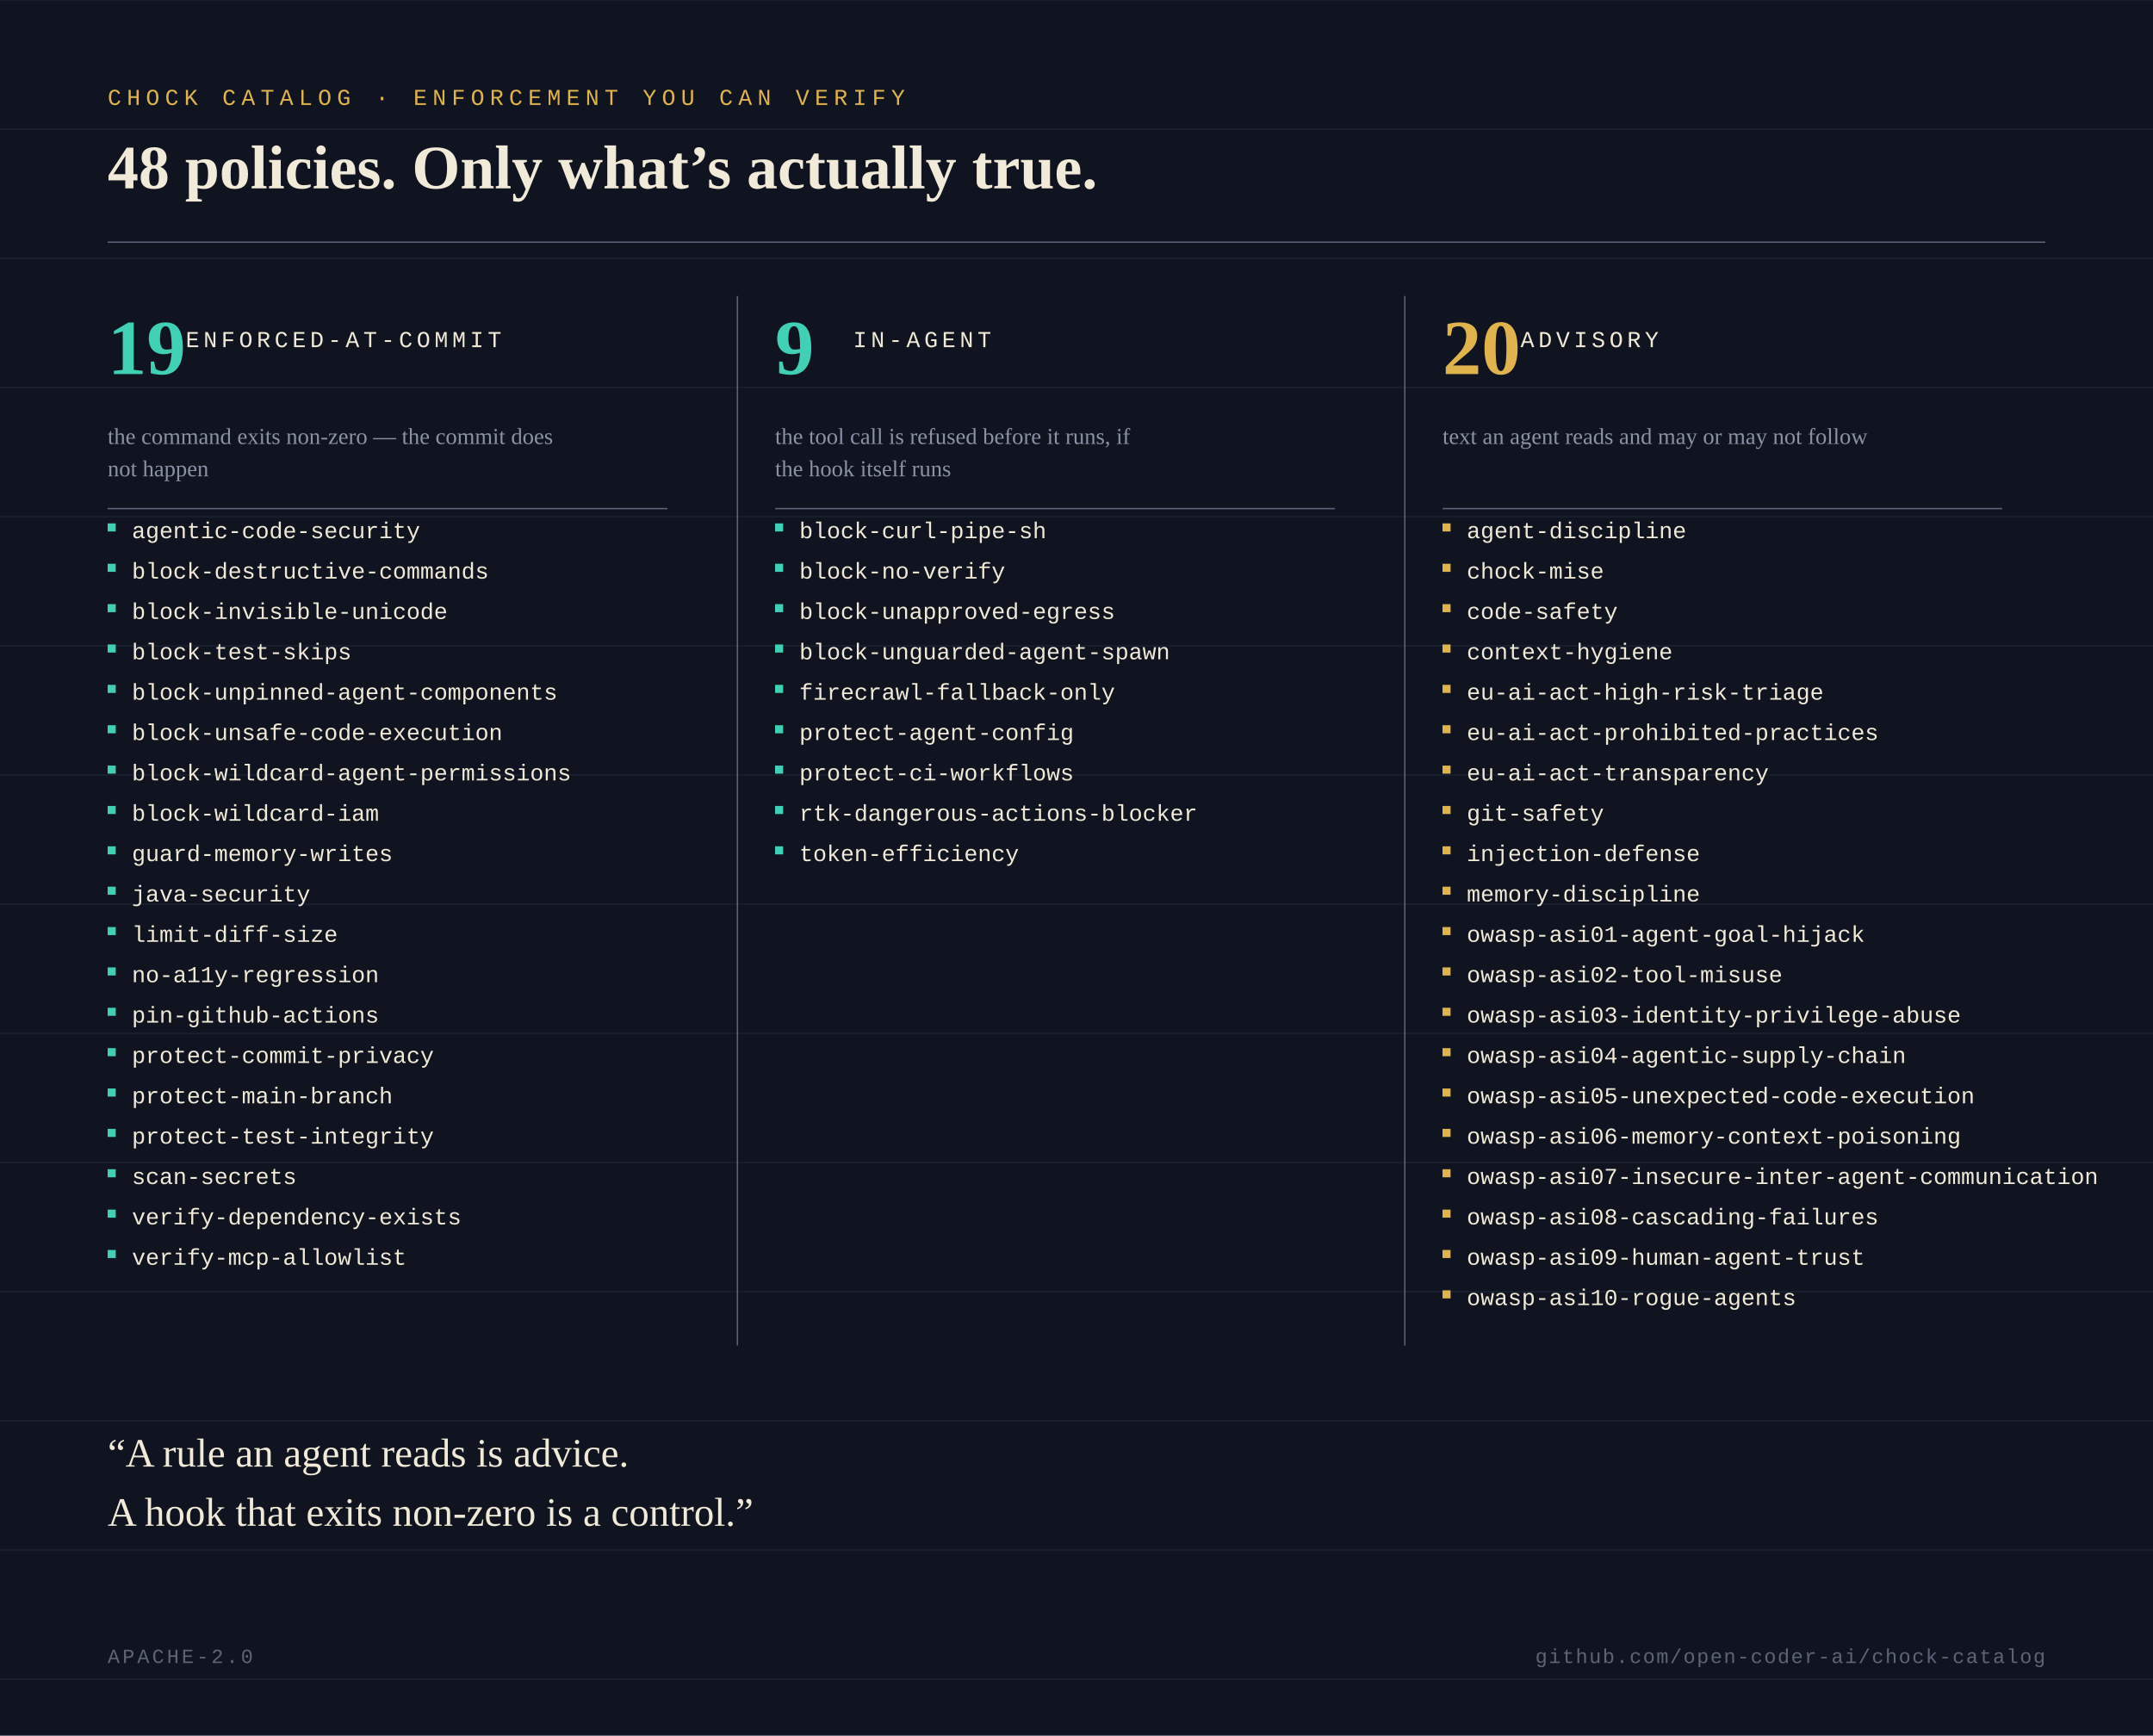
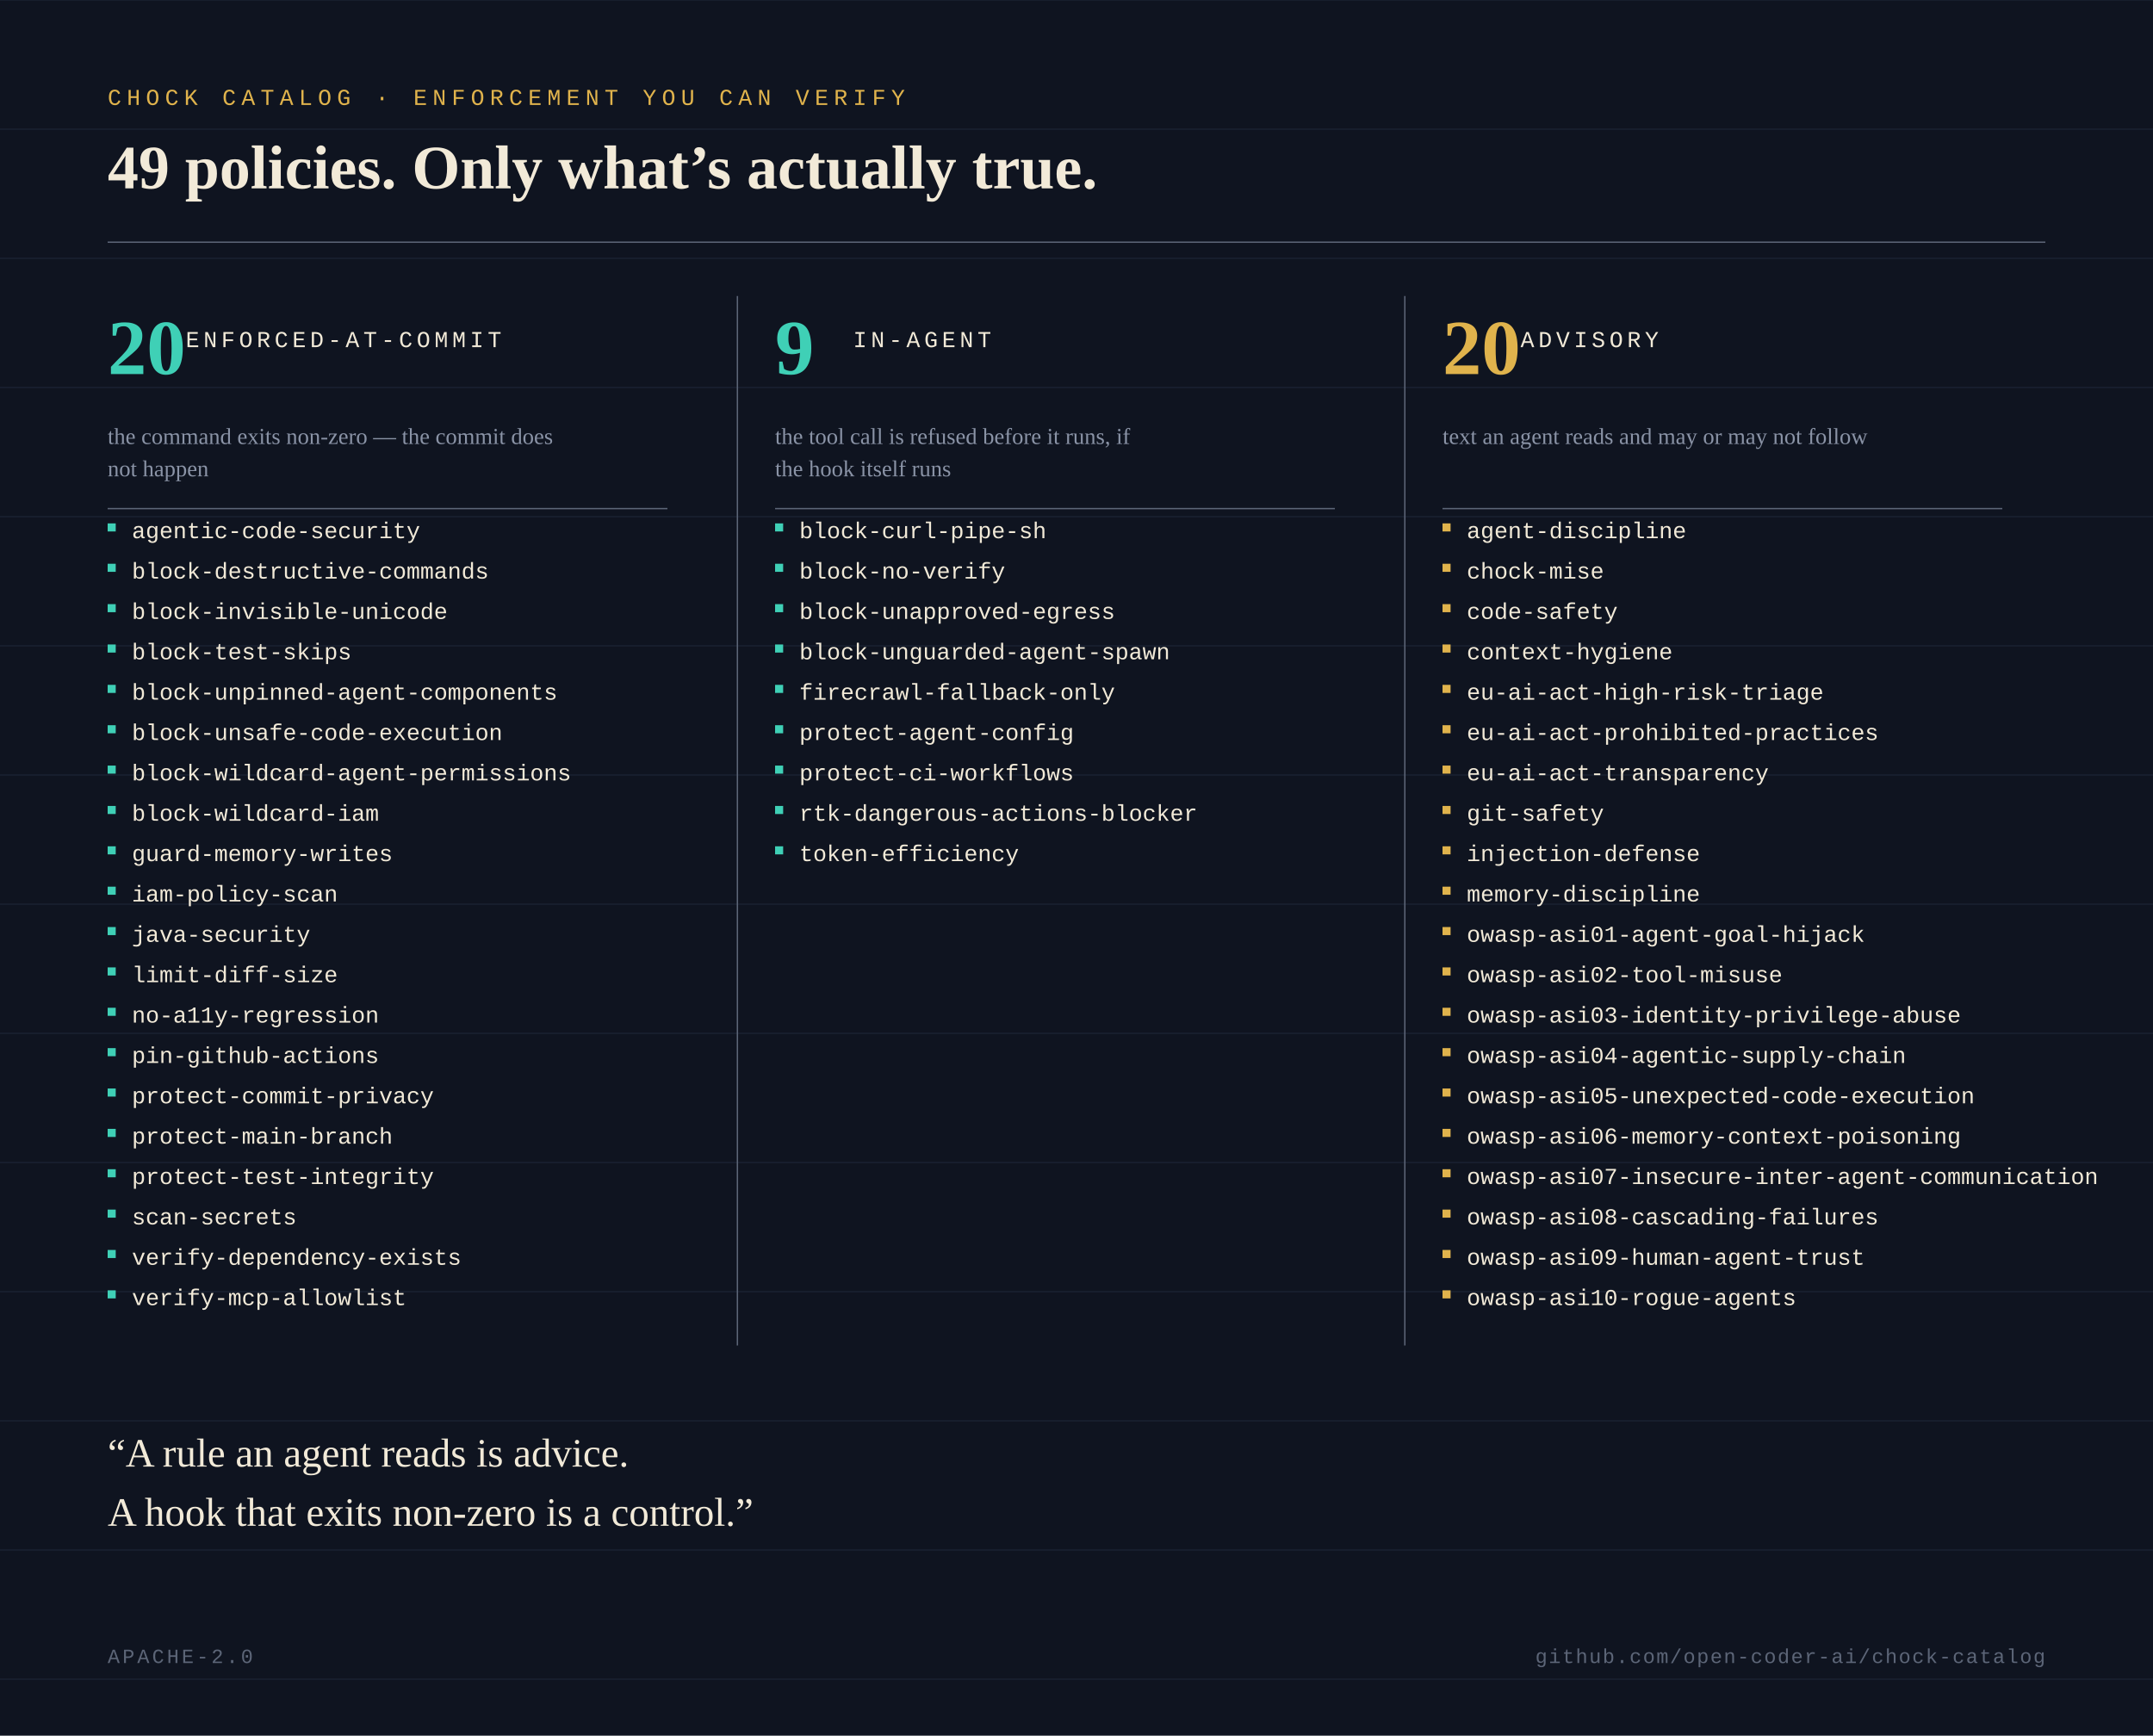
- <svg xmlns="http://www.w3.org/2000/svg" viewBox="0 0 1600 1290" width="1600" height="1290" role="img" aria-label="48 policies: 19 enforced-at-commit, 9 in-agent, 20 advisory">
+ <svg xmlns="http://www.w3.org/2000/svg" viewBox="0 0 1600 1290" width="1600" height="1290" role="img" aria-label="49 policies: 20 enforced-at-commit, 9 in-agent, 20 advisory">
  <rect width="1600" height="1290" fill="#0f1420" />
  <line x1="0" y1="0" x2="1600" y2="0" stroke="#1a2130" stroke-width="1" />
  <line x1="0" y1="96" x2="1600" y2="96" stroke="#1a2130" stroke-width="1" />
  <line x1="0" y1="192" x2="1600" y2="192" stroke="#1a2130" stroke-width="1" />
  <line x1="0" y1="288" x2="1600" y2="288" stroke="#1a2130" stroke-width="1" />
  <line x1="0" y1="384" x2="1600" y2="384" stroke="#1a2130" stroke-width="1" />
  <line x1="0" y1="480" x2="1600" y2="480" stroke="#1a2130" stroke-width="1" />
  <line x1="0" y1="576" x2="1600" y2="576" stroke="#1a2130" stroke-width="1" />
  <line x1="0" y1="672" x2="1600" y2="672" stroke="#1a2130" stroke-width="1" />
  <line x1="0" y1="768" x2="1600" y2="768" stroke="#1a2130" stroke-width="1" />
  <line x1="0" y1="864" x2="1600" y2="864" stroke="#1a2130" stroke-width="1" />
  <line x1="0" y1="960" x2="1600" y2="960" stroke="#1a2130" stroke-width="1" />
  <line x1="0" y1="1056" x2="1600" y2="1056" stroke="#1a2130" stroke-width="1" />
  <line x1="0" y1="1152" x2="1600" y2="1152" stroke="#1a2130" stroke-width="1" />
  <line x1="0" y1="1248" x2="1600" y2="1248" stroke="#1a2130" stroke-width="1" />
  <text x="80" y="78" font-family="'Cascadia Code', Consolas, 'Courier New', monospace" font-size="17" letter-spacing="4" fill="#e0b34c">CHOCK CATALOG · ENFORCEMENT YOU CAN VERIFY</text>
-   <text x="80" y="140" font-family="Georgia, 'Times New Roman', serif" font-size="46" font-weight="bold" fill="#f2ead8">48 policies. Only what’s actually true.</text>
+   <text x="80" y="140" font-family="Georgia, 'Times New Roman', serif" font-size="46" font-weight="bold" fill="#f2ead8">49 policies. Only what’s actually true.</text>
  <line x1="80" y1="180" x2="1520" y2="180" stroke="#5c6577" stroke-width="1" />
-   <text x="80" y="278" font-family="Georgia, 'Times New Roman', serif" font-size="58" font-weight="bold" fill="#3fd0b6">19</text>
+   <text x="80" y="278" font-family="Georgia, 'Times New Roman', serif" font-size="58" font-weight="bold" fill="#3fd0b6">20</text>
  <text x="138" y="258" font-family="'Cascadia Code', Consolas, 'Courier New', monospace" font-size="17" letter-spacing="3" fill="#f2ead8">ENFORCED-AT-COMMIT</text>
  <text x="80" y="330" font-family="Georgia, 'Times New Roman', serif" font-size="17" fill="#8a93a6">the command exits non-zero — the commit does</text>
  <text x="80" y="354" font-family="Georgia, 'Times New Roman', serif" font-size="17" fill="#8a93a6">not happen</text>
  <line x1="80" y1="378" x2="496" y2="378" stroke="#5c6577" stroke-width="1" />
  <rect x="80" y="389" width="6" height="6" fill="#3fd0b6" />
  <text x="98" y="400" font-family="'Cascadia Code', Consolas, 'Courier New', monospace" font-size="17" fill="#f2ead8">agentic-code-security</text>
  <rect x="80" y="419" width="6" height="6" fill="#3fd0b6" />
  <text x="98" y="430" font-family="'Cascadia Code', Consolas, 'Courier New', monospace" font-size="17" fill="#f2ead8">block-destructive-commands</text>
  <rect x="80" y="449" width="6" height="6" fill="#3fd0b6" />
  <text x="98" y="460" font-family="'Cascadia Code', Consolas, 'Courier New', monospace" font-size="17" fill="#f2ead8">block-invisible-unicode</text>
  <rect x="80" y="479" width="6" height="6" fill="#3fd0b6" />
  <text x="98" y="490" font-family="'Cascadia Code', Consolas, 'Courier New', monospace" font-size="17" fill="#f2ead8">block-test-skips</text>
  <rect x="80" y="509" width="6" height="6" fill="#3fd0b6" />
  <text x="98" y="520" font-family="'Cascadia Code', Consolas, 'Courier New', monospace" font-size="17" fill="#f2ead8">block-unpinned-agent-components</text>
  <rect x="80" y="539" width="6" height="6" fill="#3fd0b6" />
  <text x="98" y="550" font-family="'Cascadia Code', Consolas, 'Courier New', monospace" font-size="17" fill="#f2ead8">block-unsafe-code-execution</text>
  <rect x="80" y="569" width="6" height="6" fill="#3fd0b6" />
  <text x="98" y="580" font-family="'Cascadia Code', Consolas, 'Courier New', monospace" font-size="17" fill="#f2ead8">block-wildcard-agent-permissions</text>
  <rect x="80" y="599" width="6" height="6" fill="#3fd0b6" />
  <text x="98" y="610" font-family="'Cascadia Code', Consolas, 'Courier New', monospace" font-size="17" fill="#f2ead8">block-wildcard-iam</text>
  <rect x="80" y="629" width="6" height="6" fill="#3fd0b6" />
  <text x="98" y="640" font-family="'Cascadia Code', Consolas, 'Courier New', monospace" font-size="17" fill="#f2ead8">guard-memory-writes</text>
  <rect x="80" y="659" width="6" height="6" fill="#3fd0b6" />
-   <text x="98" y="670" font-family="'Cascadia Code', Consolas, 'Courier New', monospace" font-size="17" fill="#f2ead8">java-security</text>
+   <text x="98" y="670" font-family="'Cascadia Code', Consolas, 'Courier New', monospace" font-size="17" fill="#f2ead8">iam-policy-scan</text>
  <rect x="80" y="689" width="6" height="6" fill="#3fd0b6" />
-   <text x="98" y="700" font-family="'Cascadia Code', Consolas, 'Courier New', monospace" font-size="17" fill="#f2ead8">limit-diff-size</text>
+   <text x="98" y="700" font-family="'Cascadia Code', Consolas, 'Courier New', monospace" font-size="17" fill="#f2ead8">java-security</text>
  <rect x="80" y="719" width="6" height="6" fill="#3fd0b6" />
-   <text x="98" y="730" font-family="'Cascadia Code', Consolas, 'Courier New', monospace" font-size="17" fill="#f2ead8">no-a11y-regression</text>
+   <text x="98" y="730" font-family="'Cascadia Code', Consolas, 'Courier New', monospace" font-size="17" fill="#f2ead8">limit-diff-size</text>
  <rect x="80" y="749" width="6" height="6" fill="#3fd0b6" />
-   <text x="98" y="760" font-family="'Cascadia Code', Consolas, 'Courier New', monospace" font-size="17" fill="#f2ead8">pin-github-actions</text>
+   <text x="98" y="760" font-family="'Cascadia Code', Consolas, 'Courier New', monospace" font-size="17" fill="#f2ead8">no-a11y-regression</text>
  <rect x="80" y="779" width="6" height="6" fill="#3fd0b6" />
-   <text x="98" y="790" font-family="'Cascadia Code', Consolas, 'Courier New', monospace" font-size="17" fill="#f2ead8">protect-commit-privacy</text>
+   <text x="98" y="790" font-family="'Cascadia Code', Consolas, 'Courier New', monospace" font-size="17" fill="#f2ead8">pin-github-actions</text>
  <rect x="80" y="809" width="6" height="6" fill="#3fd0b6" />
-   <text x="98" y="820" font-family="'Cascadia Code', Consolas, 'Courier New', monospace" font-size="17" fill="#f2ead8">protect-main-branch</text>
+   <text x="98" y="820" font-family="'Cascadia Code', Consolas, 'Courier New', monospace" font-size="17" fill="#f2ead8">protect-commit-privacy</text>
  <rect x="80" y="839" width="6" height="6" fill="#3fd0b6" />
-   <text x="98" y="850" font-family="'Cascadia Code', Consolas, 'Courier New', monospace" font-size="17" fill="#f2ead8">protect-test-integrity</text>
+   <text x="98" y="850" font-family="'Cascadia Code', Consolas, 'Courier New', monospace" font-size="17" fill="#f2ead8">protect-main-branch</text>
  <rect x="80" y="869" width="6" height="6" fill="#3fd0b6" />
-   <text x="98" y="880" font-family="'Cascadia Code', Consolas, 'Courier New', monospace" font-size="17" fill="#f2ead8">scan-secrets</text>
+   <text x="98" y="880" font-family="'Cascadia Code', Consolas, 'Courier New', monospace" font-size="17" fill="#f2ead8">protect-test-integrity</text>
  <rect x="80" y="899" width="6" height="6" fill="#3fd0b6" />
-   <text x="98" y="910" font-family="'Cascadia Code', Consolas, 'Courier New', monospace" font-size="17" fill="#f2ead8">verify-dependency-exists</text>
+   <text x="98" y="910" font-family="'Cascadia Code', Consolas, 'Courier New', monospace" font-size="17" fill="#f2ead8">scan-secrets</text>
  <rect x="80" y="929" width="6" height="6" fill="#3fd0b6" />
-   <text x="98" y="940" font-family="'Cascadia Code', Consolas, 'Courier New', monospace" font-size="17" fill="#f2ead8">verify-mcp-allowlist</text>
+   <text x="98" y="940" font-family="'Cascadia Code', Consolas, 'Courier New', monospace" font-size="17" fill="#f2ead8">verify-dependency-exists</text>
+   <rect x="80" y="959" width="6" height="6" fill="#3fd0b6" />
+   <text x="98" y="970" font-family="'Cascadia Code', Consolas, 'Courier New', monospace" font-size="17" fill="#f2ead8">verify-mcp-allowlist</text>
  <line x1="548" y1="220" x2="548" y2="1000" stroke="#5c6577" stroke-width="1" />
  <text x="576" y="278" font-family="Georgia, 'Times New Roman', serif" font-size="58" font-weight="bold" fill="#3fd0b6">9</text>
  <text x="634" y="258" font-family="'Cascadia Code', Consolas, 'Courier New', monospace" font-size="17" letter-spacing="3" fill="#f2ead8">IN-AGENT</text>
  <text x="576" y="330" font-family="Georgia, 'Times New Roman', serif" font-size="17" fill="#8a93a6">the tool call is refused before it runs, if</text>
  <text x="576" y="354" font-family="Georgia, 'Times New Roman', serif" font-size="17" fill="#8a93a6">the hook itself runs</text>
  <line x1="576" y1="378" x2="992" y2="378" stroke="#5c6577" stroke-width="1" />
  <rect x="576" y="389" width="6" height="6" fill="#3fd0b6" />
  <text x="594" y="400" font-family="'Cascadia Code', Consolas, 'Courier New', monospace" font-size="17" fill="#f2ead8">block-curl-pipe-sh</text>
  <rect x="576" y="419" width="6" height="6" fill="#3fd0b6" />
  <text x="594" y="430" font-family="'Cascadia Code', Consolas, 'Courier New', monospace" font-size="17" fill="#f2ead8">block-no-verify</text>
  <rect x="576" y="449" width="6" height="6" fill="#3fd0b6" />
  <text x="594" y="460" font-family="'Cascadia Code', Consolas, 'Courier New', monospace" font-size="17" fill="#f2ead8">block-unapproved-egress</text>
  <rect x="576" y="479" width="6" height="6" fill="#3fd0b6" />
  <text x="594" y="490" font-family="'Cascadia Code', Consolas, 'Courier New', monospace" font-size="17" fill="#f2ead8">block-unguarded-agent-spawn</text>
  <rect x="576" y="509" width="6" height="6" fill="#3fd0b6" />
  <text x="594" y="520" font-family="'Cascadia Code', Consolas, 'Courier New', monospace" font-size="17" fill="#f2ead8">firecrawl-fallback-only</text>
  <rect x="576" y="539" width="6" height="6" fill="#3fd0b6" />
  <text x="594" y="550" font-family="'Cascadia Code', Consolas, 'Courier New', monospace" font-size="17" fill="#f2ead8">protect-agent-config</text>
  <rect x="576" y="569" width="6" height="6" fill="#3fd0b6" />
  <text x="594" y="580" font-family="'Cascadia Code', Consolas, 'Courier New', monospace" font-size="17" fill="#f2ead8">protect-ci-workflows</text>
  <rect x="576" y="599" width="6" height="6" fill="#3fd0b6" />
  <text x="594" y="610" font-family="'Cascadia Code', Consolas, 'Courier New', monospace" font-size="17" fill="#f2ead8">rtk-dangerous-actions-blocker</text>
  <rect x="576" y="629" width="6" height="6" fill="#3fd0b6" />
  <text x="594" y="640" font-family="'Cascadia Code', Consolas, 'Courier New', monospace" font-size="17" fill="#f2ead8">token-efficiency</text>
  <line x1="1044" y1="220" x2="1044" y2="1000" stroke="#5c6577" stroke-width="1" />
  <text x="1072" y="278" font-family="Georgia, 'Times New Roman', serif" font-size="58" font-weight="bold" fill="#e0b34c">20</text>
  <text x="1130" y="258" font-family="'Cascadia Code', Consolas, 'Courier New', monospace" font-size="17" letter-spacing="3" fill="#f2ead8">ADVISORY</text>
  <text x="1072" y="330" font-family="Georgia, 'Times New Roman', serif" font-size="17" fill="#8a93a6">text an agent reads and may or may not follow</text>
  <line x1="1072" y1="378" x2="1488" y2="378" stroke="#5c6577" stroke-width="1" />
  <rect x="1072" y="389" width="6" height="6" fill="#e0b34c" />
  <text x="1090" y="400" font-family="'Cascadia Code', Consolas, 'Courier New', monospace" font-size="17" fill="#f2ead8">agent-discipline</text>
  <rect x="1072" y="419" width="6" height="6" fill="#e0b34c" />
  <text x="1090" y="430" font-family="'Cascadia Code', Consolas, 'Courier New', monospace" font-size="17" fill="#f2ead8">chock-mise</text>
  <rect x="1072" y="449" width="6" height="6" fill="#e0b34c" />
  <text x="1090" y="460" font-family="'Cascadia Code', Consolas, 'Courier New', monospace" font-size="17" fill="#f2ead8">code-safety</text>
  <rect x="1072" y="479" width="6" height="6" fill="#e0b34c" />
  <text x="1090" y="490" font-family="'Cascadia Code', Consolas, 'Courier New', monospace" font-size="17" fill="#f2ead8">context-hygiene</text>
  <rect x="1072" y="509" width="6" height="6" fill="#e0b34c" />
  <text x="1090" y="520" font-family="'Cascadia Code', Consolas, 'Courier New', monospace" font-size="17" fill="#f2ead8">eu-ai-act-high-risk-triage</text>
  <rect x="1072" y="539" width="6" height="6" fill="#e0b34c" />
  <text x="1090" y="550" font-family="'Cascadia Code', Consolas, 'Courier New', monospace" font-size="17" fill="#f2ead8">eu-ai-act-prohibited-practices</text>
  <rect x="1072" y="569" width="6" height="6" fill="#e0b34c" />
  <text x="1090" y="580" font-family="'Cascadia Code', Consolas, 'Courier New', monospace" font-size="17" fill="#f2ead8">eu-ai-act-transparency</text>
  <rect x="1072" y="599" width="6" height="6" fill="#e0b34c" />
  <text x="1090" y="610" font-family="'Cascadia Code', Consolas, 'Courier New', monospace" font-size="17" fill="#f2ead8">git-safety</text>
  <rect x="1072" y="629" width="6" height="6" fill="#e0b34c" />
  <text x="1090" y="640" font-family="'Cascadia Code', Consolas, 'Courier New', monospace" font-size="17" fill="#f2ead8">injection-defense</text>
  <rect x="1072" y="659" width="6" height="6" fill="#e0b34c" />
  <text x="1090" y="670" font-family="'Cascadia Code', Consolas, 'Courier New', monospace" font-size="17" fill="#f2ead8">memory-discipline</text>
  <rect x="1072" y="689" width="6" height="6" fill="#e0b34c" />
  <text x="1090" y="700" font-family="'Cascadia Code', Consolas, 'Courier New', monospace" font-size="17" fill="#f2ead8">owasp-asi01-agent-goal-hijack</text>
  <rect x="1072" y="719" width="6" height="6" fill="#e0b34c" />
  <text x="1090" y="730" font-family="'Cascadia Code', Consolas, 'Courier New', monospace" font-size="17" fill="#f2ead8">owasp-asi02-tool-misuse</text>
  <rect x="1072" y="749" width="6" height="6" fill="#e0b34c" />
  <text x="1090" y="760" font-family="'Cascadia Code', Consolas, 'Courier New', monospace" font-size="17" fill="#f2ead8">owasp-asi03-identity-privilege-abuse</text>
  <rect x="1072" y="779" width="6" height="6" fill="#e0b34c" />
  <text x="1090" y="790" font-family="'Cascadia Code', Consolas, 'Courier New', monospace" font-size="17" fill="#f2ead8">owasp-asi04-agentic-supply-chain</text>
  <rect x="1072" y="809" width="6" height="6" fill="#e0b34c" />
  <text x="1090" y="820" font-family="'Cascadia Code', Consolas, 'Courier New', monospace" font-size="17" fill="#f2ead8">owasp-asi05-unexpected-code-execution</text>
  <rect x="1072" y="839" width="6" height="6" fill="#e0b34c" />
  <text x="1090" y="850" font-family="'Cascadia Code', Consolas, 'Courier New', monospace" font-size="17" fill="#f2ead8">owasp-asi06-memory-context-poisoning</text>
  <rect x="1072" y="869" width="6" height="6" fill="#e0b34c" />
  <text x="1090" y="880" font-family="'Cascadia Code', Consolas, 'Courier New', monospace" font-size="17" fill="#f2ead8">owasp-asi07-insecure-inter-agent-communication</text>
  <rect x="1072" y="899" width="6" height="6" fill="#e0b34c" />
  <text x="1090" y="910" font-family="'Cascadia Code', Consolas, 'Courier New', monospace" font-size="17" fill="#f2ead8">owasp-asi08-cascading-failures</text>
  <rect x="1072" y="929" width="6" height="6" fill="#e0b34c" />
  <text x="1090" y="940" font-family="'Cascadia Code', Consolas, 'Courier New', monospace" font-size="17" fill="#f2ead8">owasp-asi09-human-agent-trust</text>
  <rect x="1072" y="959" width="6" height="6" fill="#e0b34c" />
  <text x="1090" y="970" font-family="'Cascadia Code', Consolas, 'Courier New', monospace" font-size="17" fill="#f2ead8">owasp-asi10-rogue-agents</text>
  <text x="80" y="1090" font-family="Georgia, 'Times New Roman', serif" font-size="30" fill="#f2ead8">“A rule an agent reads is advice.</text>
  <text x="80" y="1134" font-family="Georgia, 'Times New Roman', serif" font-size="30" fill="#f2ead8">A hook that exits non-zero is a control.”</text>
  <text x="80" y="1236" font-family="'Cascadia Code', Consolas, 'Courier New', monospace" font-size="15" letter-spacing="2" fill="#5c6577">APACHE-2.0</text>
  <text x="1520" y="1236" text-anchor="end" font-family="'Cascadia Code', Consolas, 'Courier New', monospace" font-size="15" letter-spacing="1" fill="#5c6577">github.com/open-coder-ai/chock-catalog</text>
</svg>
